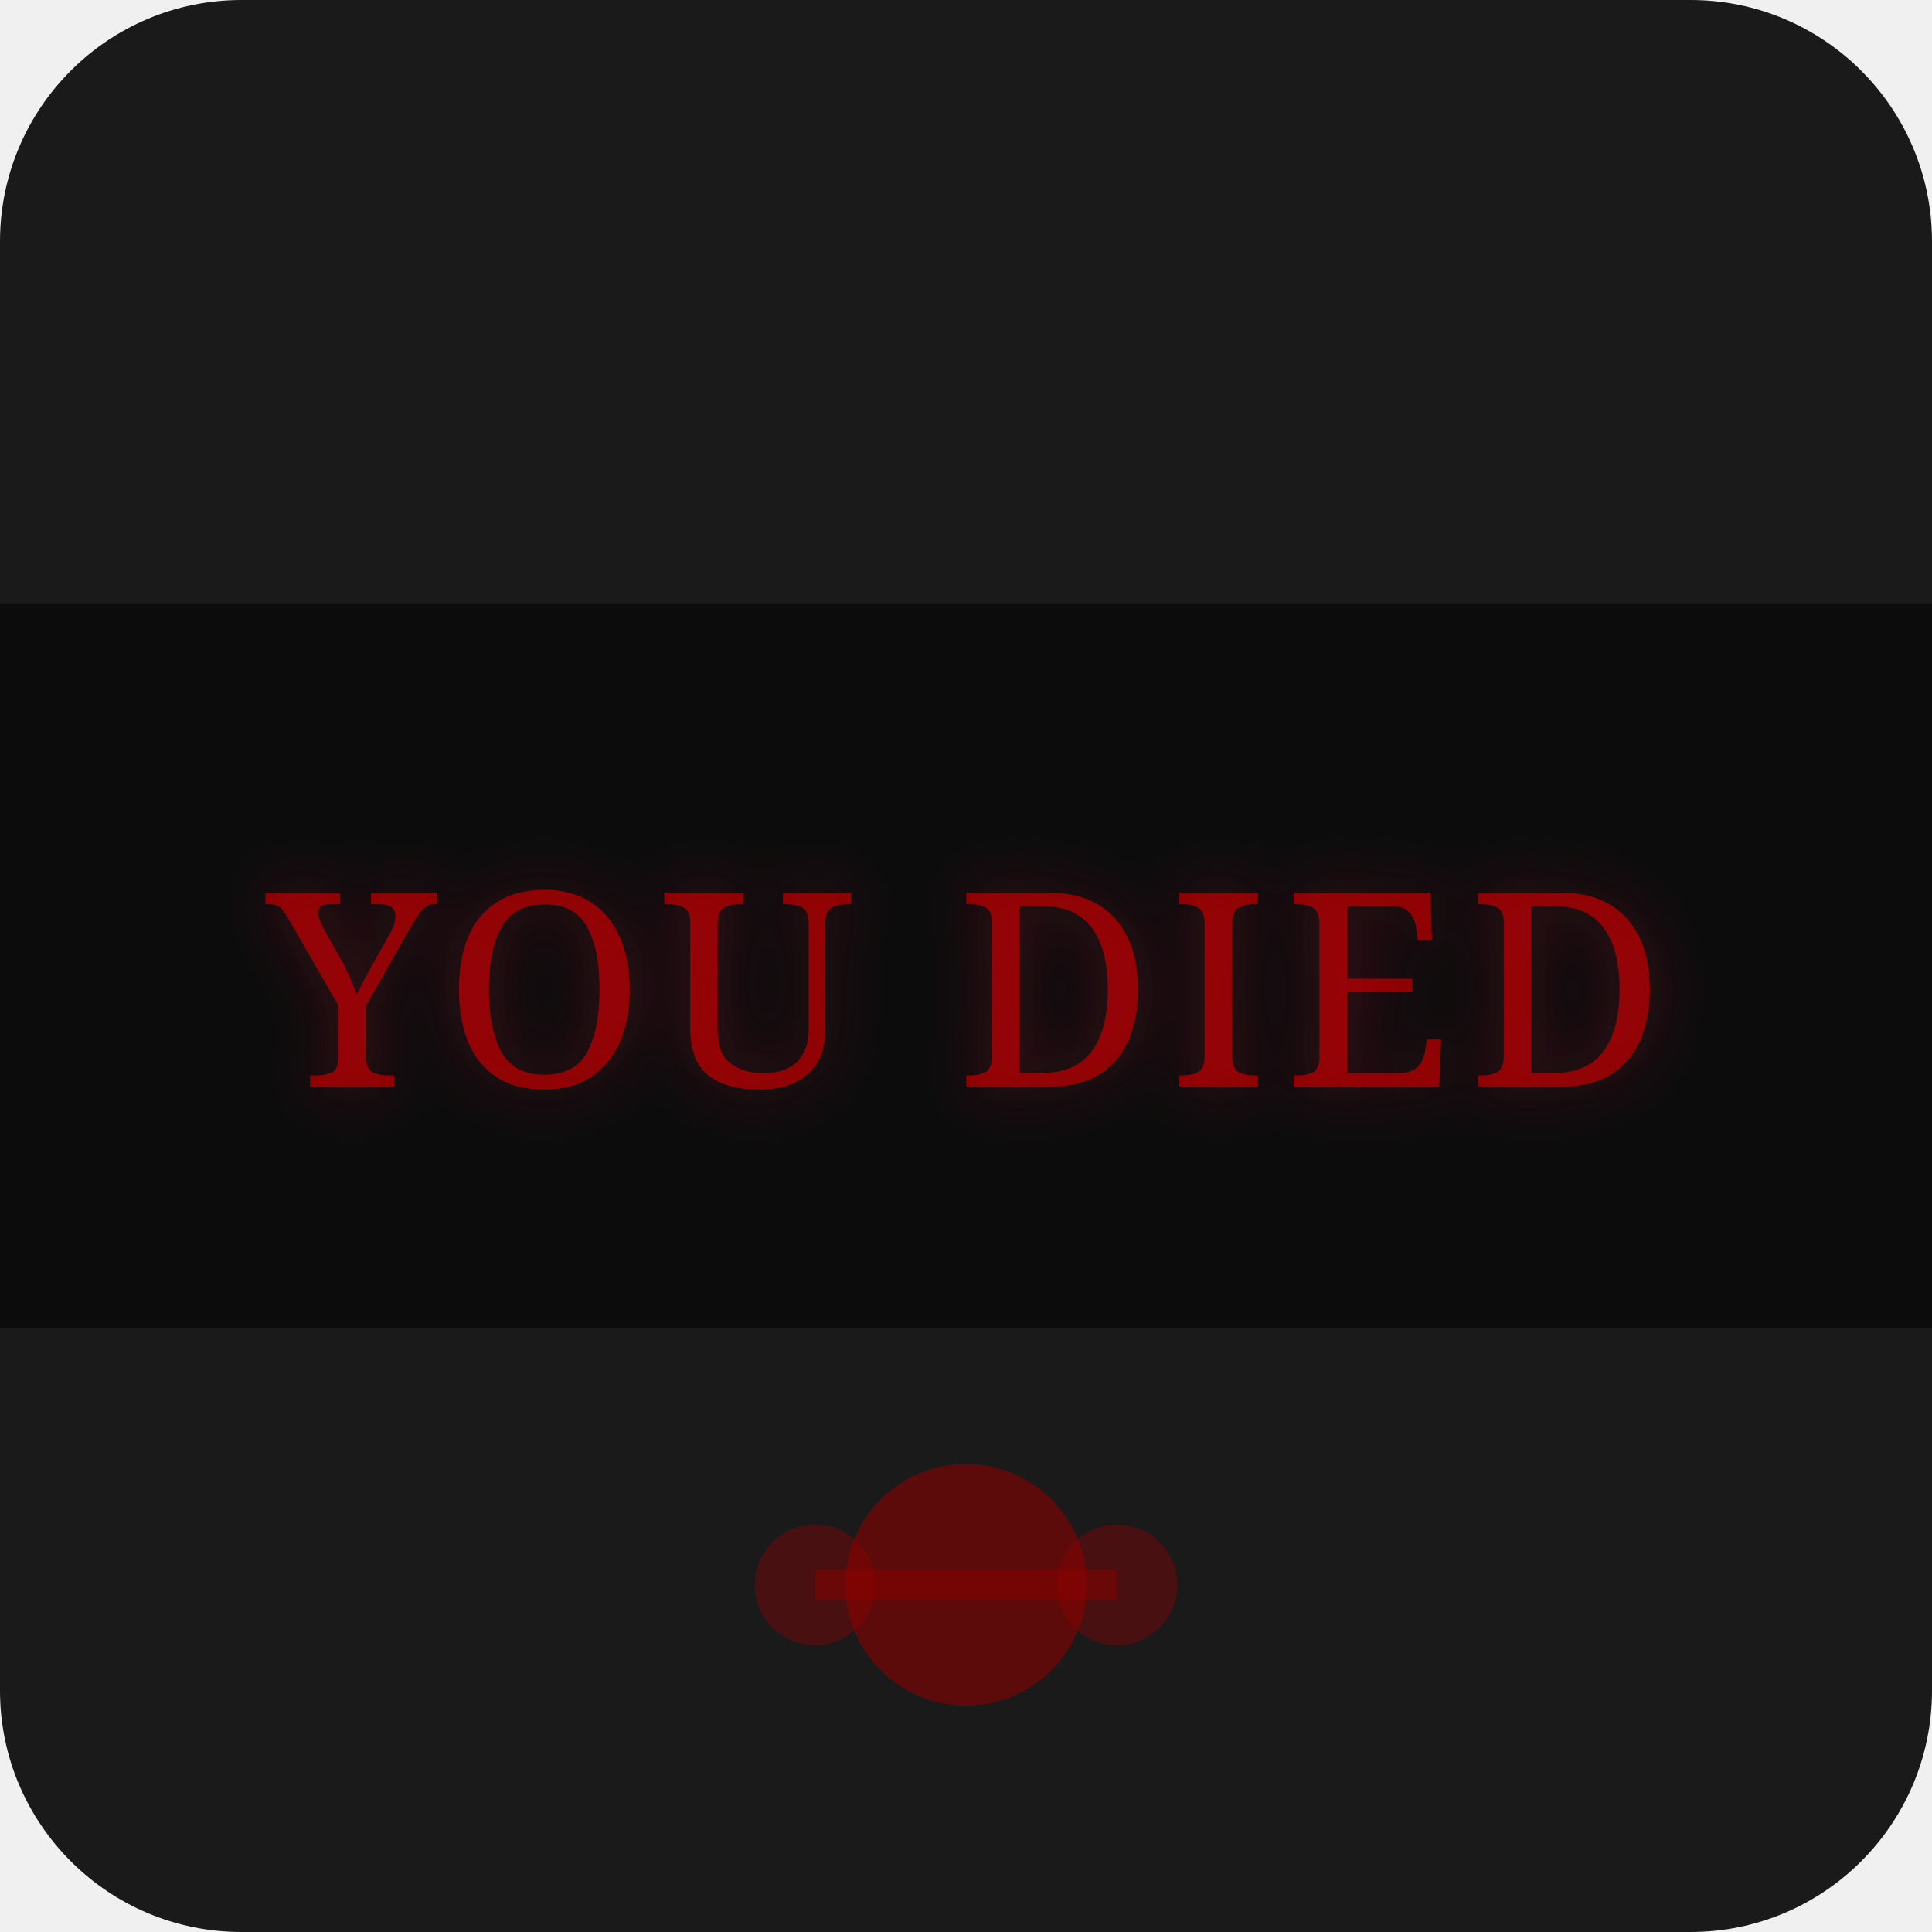
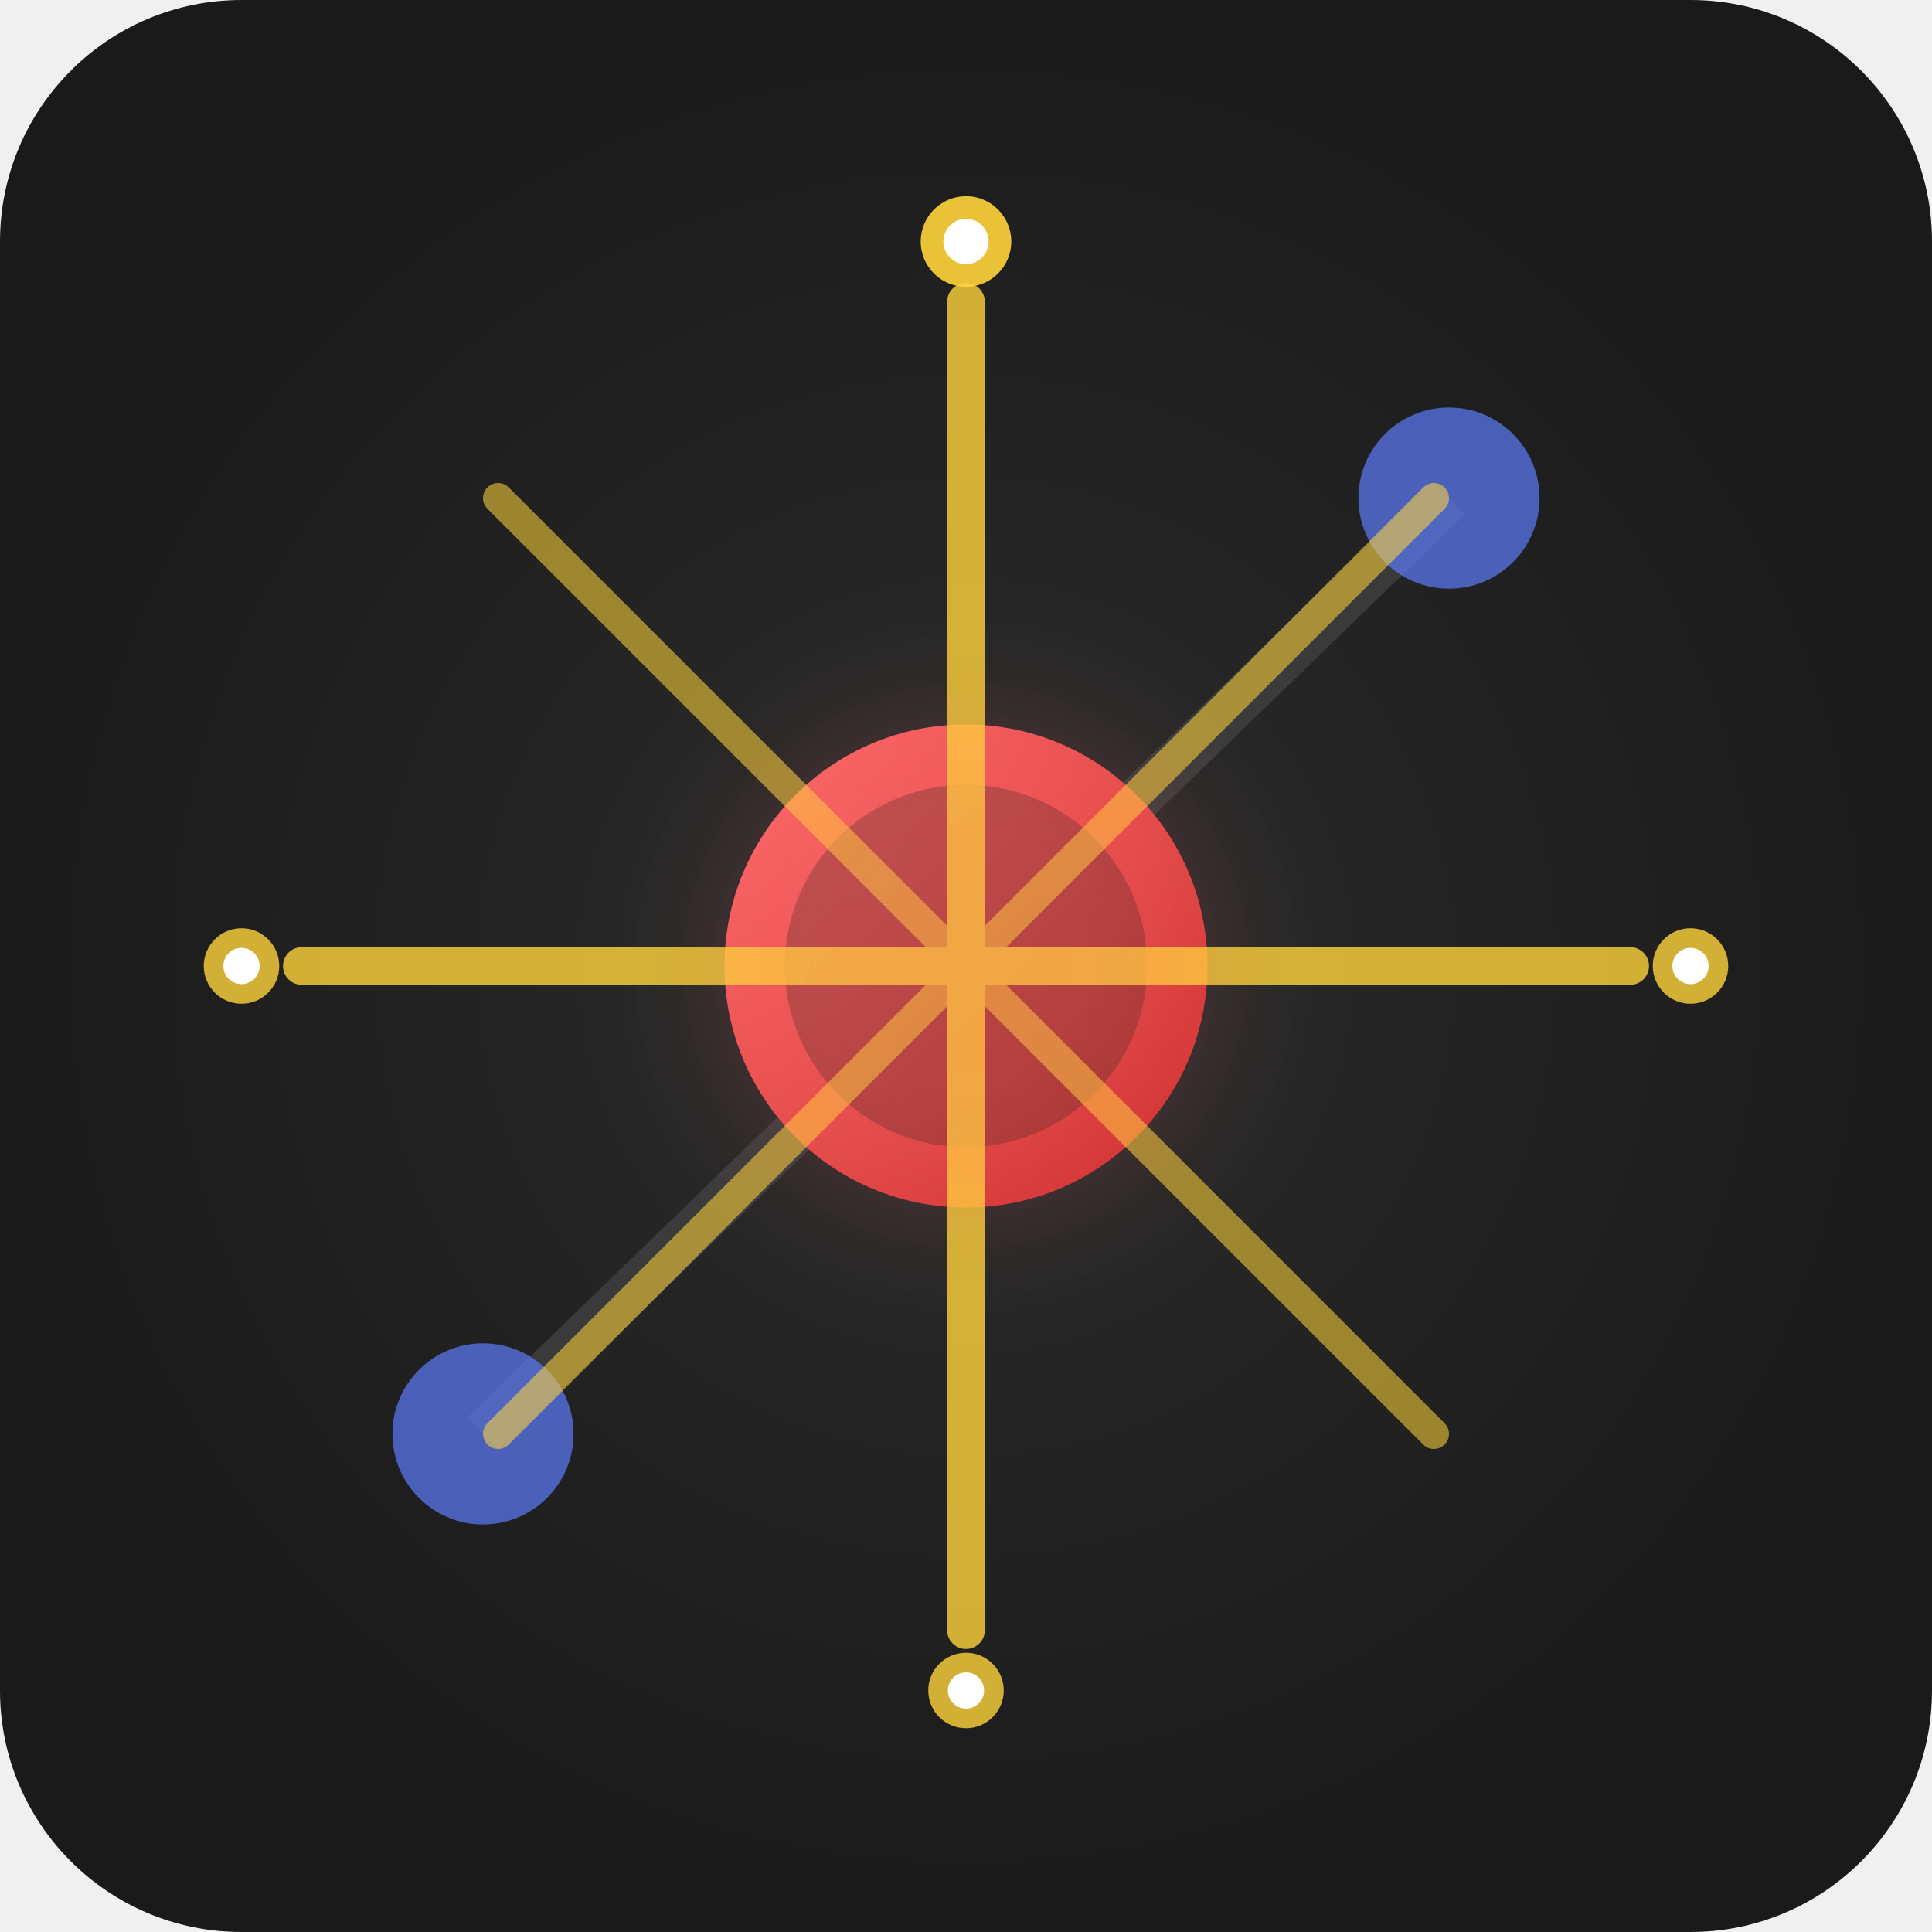
<svg xmlns="http://www.w3.org/2000/svg" width="128" height="128">
-   <rect width="128" height="128" fill="#1a1a1a" rx="16" />
-   <rect width="128" height="48" y="40" fill="#0a0a0a" opacity="0.9" />
-   <text x="64" y="72" font-family="Georgia, serif" font-size="18" font-weight="400" fill="#8B0000" text-anchor="middle" letter-spacing="1">
-     YOU DIED
-   </text>
-   <text x="64" y="72" font-family="Georgia, serif" font-size="18" font-weight="400" fill="#DC143C" text-anchor="middle" letter-spacing="1" opacity="0.3" filter="blur(2px)">
-     YOU DIED
-   </text>
-   <circle cx="64" cy="105" r="8" fill="#8B0000" opacity="0.6" />
-   <circle cx="54" cy="105" r="4" fill="#8B0000" opacity="0.4" />
-   <circle cx="74" cy="105" r="4" fill="#8B0000" opacity="0.4" />
-   <line x1="54" y1="105" x2="64" y2="105" stroke="#8B0000" stroke-width="2" opacity="0.5" />
-   <line x1="64" y1="105" x2="74" y2="105" stroke="#8B0000" stroke-width="2" opacity="0.5" />
+   <defs>
+     <radialGradient id="bgGradient" cx="50%" cy="50%">
+       <stop offset="0%" style="stop-color:#2d2d2d;stop-opacity:1" />
+       <stop offset="100%" style="stop-color:#1a1a1a;stop-opacity:1" />
+     </radialGradient>
+     <linearGradient id="nodeGradient" x1="0%" y1="0%" x2="100%" y2="100%">
+       <stop offset="0%" style="stop-color:#ff6b6b;stop-opacity:1" />
+       <stop offset="100%" style="stop-color:#c92a2a;stop-opacity:1" />
+     </linearGradient>
+   </defs>
+   <rect width="128" height="128" fill="url(#bgGradient)" rx="16" />
+   <line x1="32" y1="95" x2="64" y2="64" stroke="#4a4a4a" stroke-width="3" opacity="0.6" />
+   <line x1="64" y1="64" x2="96" y2="33" stroke="#4a4a4a" stroke-width="3" opacity="0.6" />
+   <circle cx="32" cy="95" r="6" fill="#5c7cfa" opacity="0.7" />
+   <circle cx="96" cy="33" r="6" fill="#5c7cfa" opacity="0.7" />
+   <circle cx="64" cy="64" r="16" fill="url(#nodeGradient)" />
+   <circle cx="64" cy="64" r="12" fill="#1a1a1a" opacity="0.3" />
+   <g opacity="0.8">
+     <line x1="64" y1="64" x2="64" y2="20" stroke="#ffd43b" stroke-width="2.5" stroke-linecap="round" />
+     <line x1="64" y1="64" x2="95" y2="33" stroke="#ffd43b" stroke-width="2" stroke-linecap="round" opacity="0.7" />
+     <line x1="64" y1="64" x2="108" y2="64" stroke="#ffd43b" stroke-width="2.5" stroke-linecap="round" />
+     <line x1="64" y1="64" x2="95" y2="95" stroke="#ffd43b" stroke-width="2" stroke-linecap="round" opacity="0.7" />
+     <line x1="64" y1="64" x2="64" y2="108" stroke="#ffd43b" stroke-width="2.5" stroke-linecap="round" />
+     <line x1="64" y1="64" x2="33" y2="95" stroke="#ffd43b" stroke-width="2" stroke-linecap="round" opacity="0.7" />
+     <line x1="64" y1="64" x2="20" y2="64" stroke="#ffd43b" stroke-width="2.5" stroke-linecap="round" />
+     <line x1="64" y1="64" x2="33" y2="33" stroke="#ffd43b" stroke-width="2" stroke-linecap="round" opacity="0.7" />
+   </g>
+   <g fill="#ffd43b">
+     <circle cx="64" cy="16" r="3" opacity="0.9" />
+     <circle cx="64" cy="16" r="1.5" fill="#fff" />
+     <circle cx="112" cy="64" r="2.5" opacity="0.8" />
+     <circle cx="112" cy="64" r="1.2" fill="#fff" />
+     <circle cx="64" cy="112" r="2.5" opacity="0.8" />
+     <circle cx="64" cy="112" r="1.2" fill="#fff" />
+     <circle cx="16" cy="64" r="2.5" opacity="0.8" />
+     <circle cx="16" cy="64" r="1.2" fill="#fff" />
+   </g>
+   <circle cx="64" cy="64" r="16" fill="#ff6b6b" opacity="0.2" filter="blur(4px)" />
</svg>
